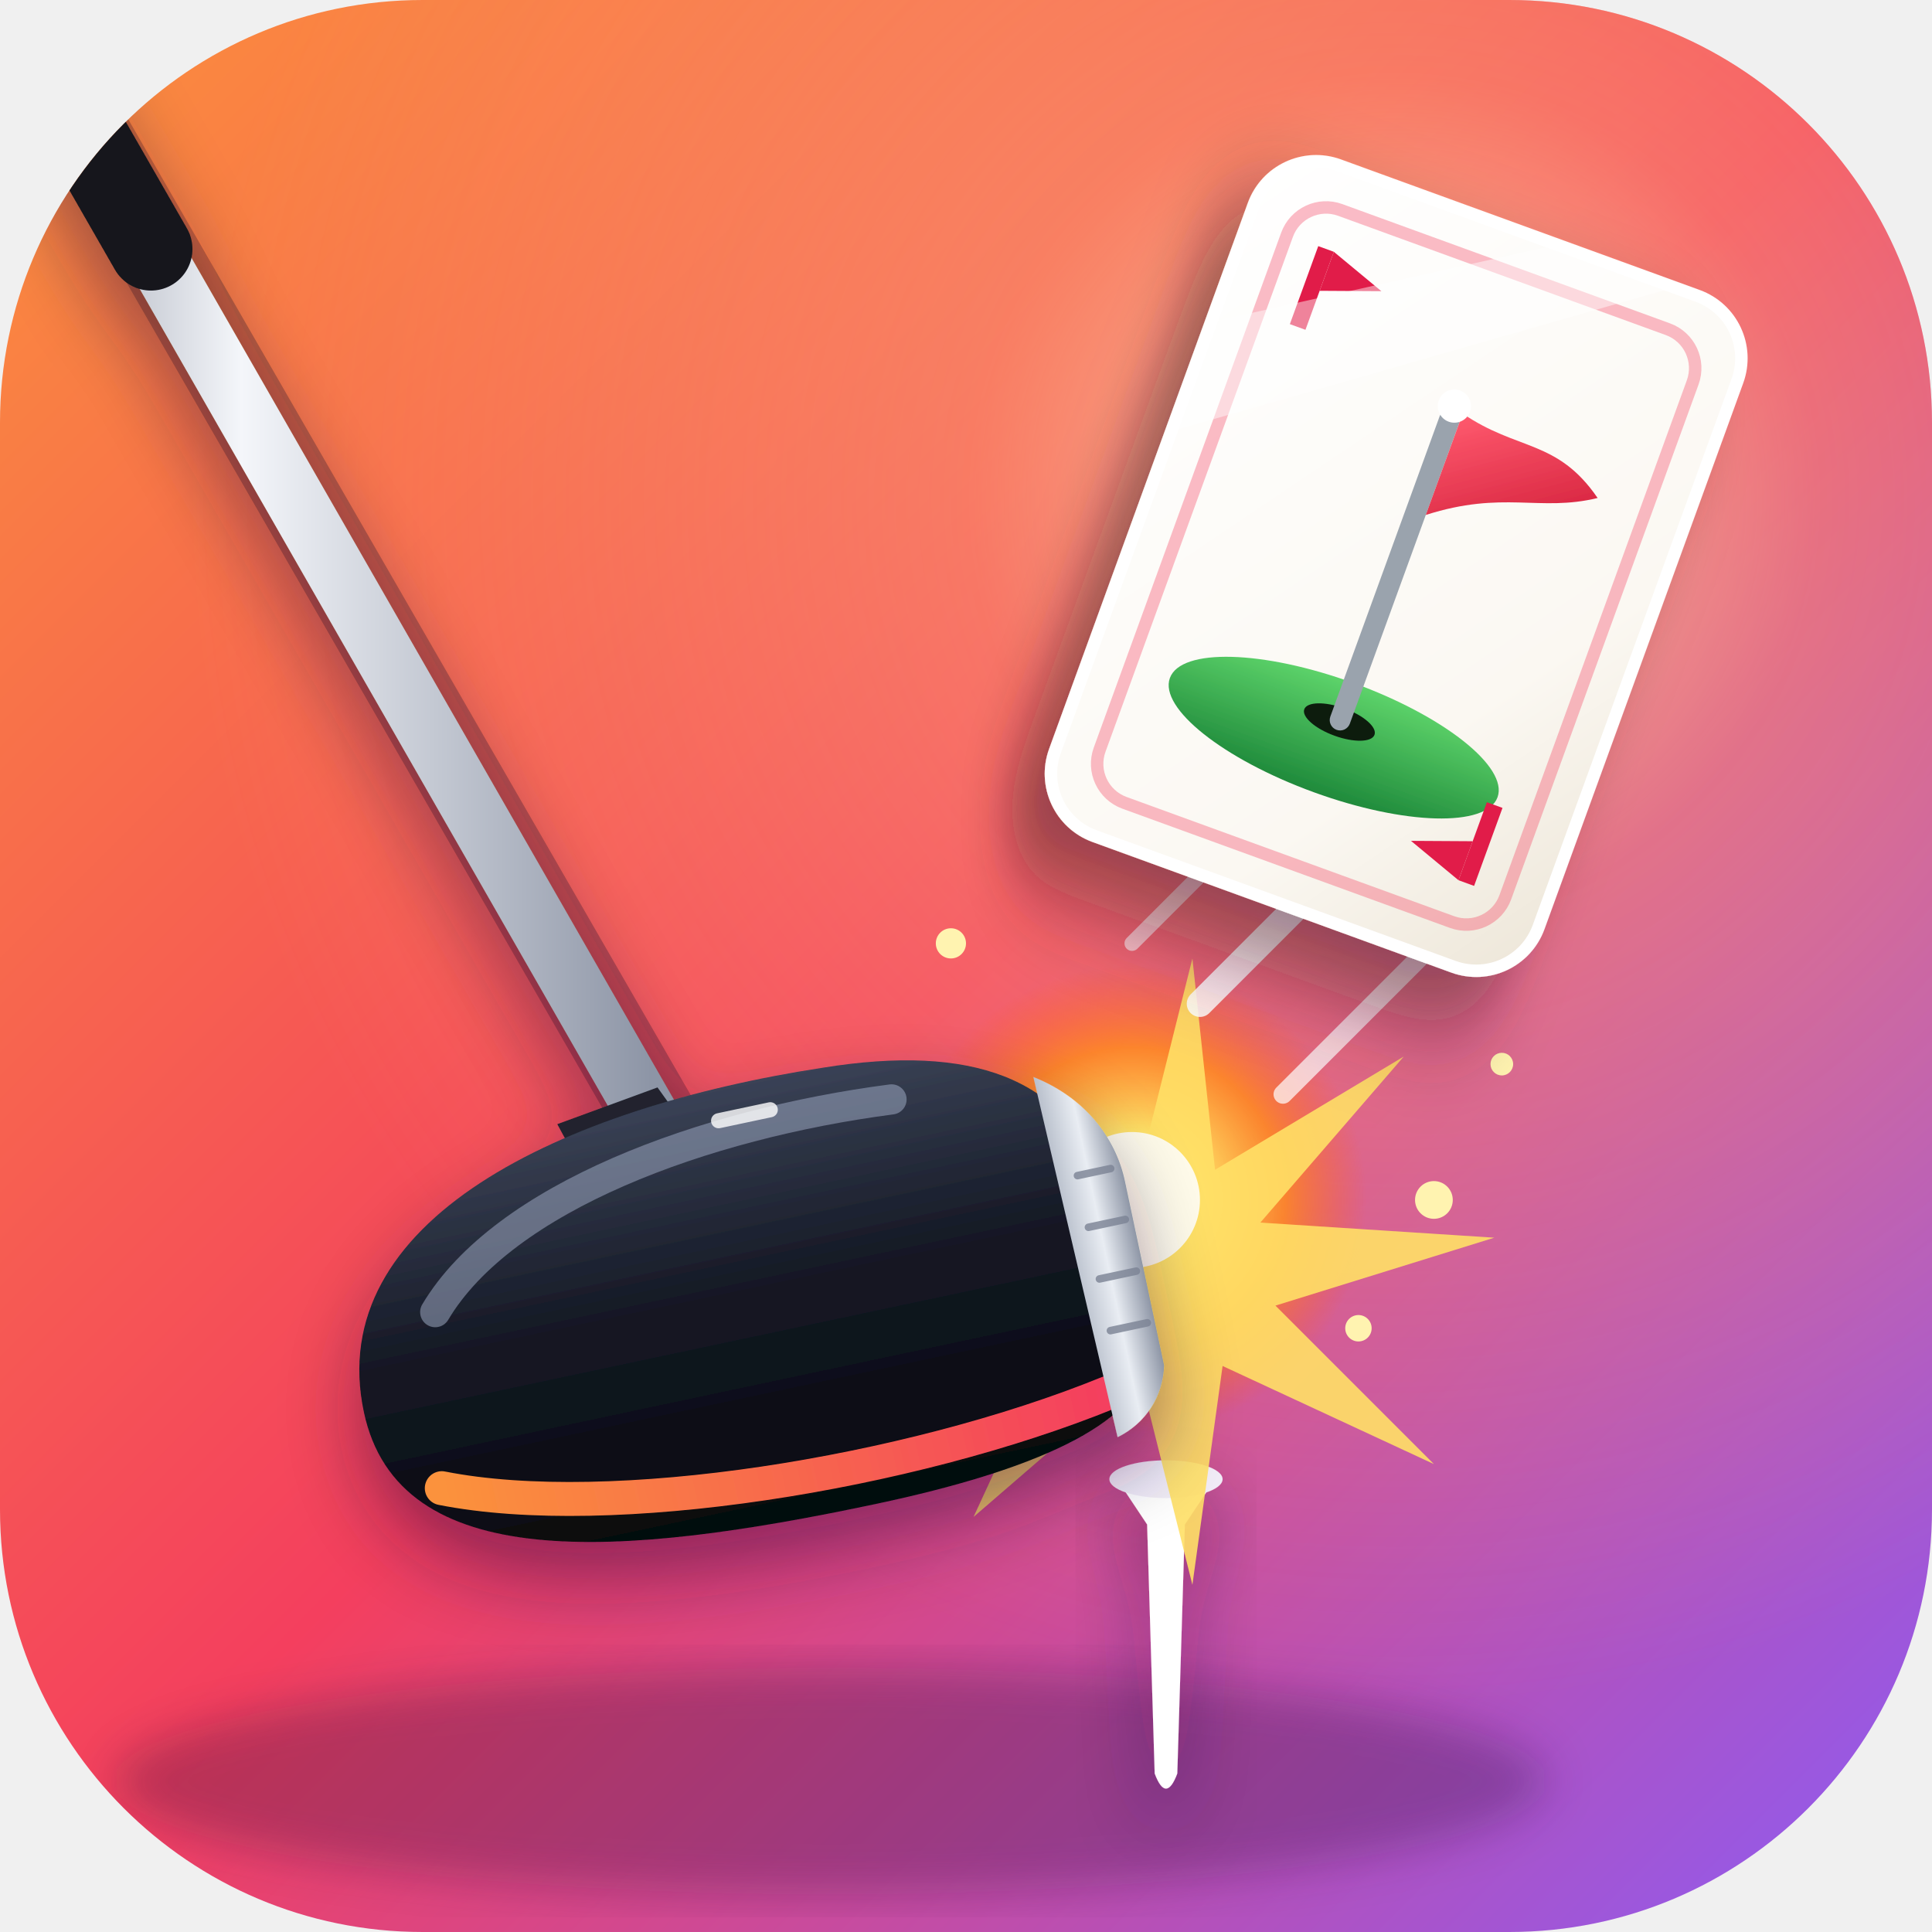
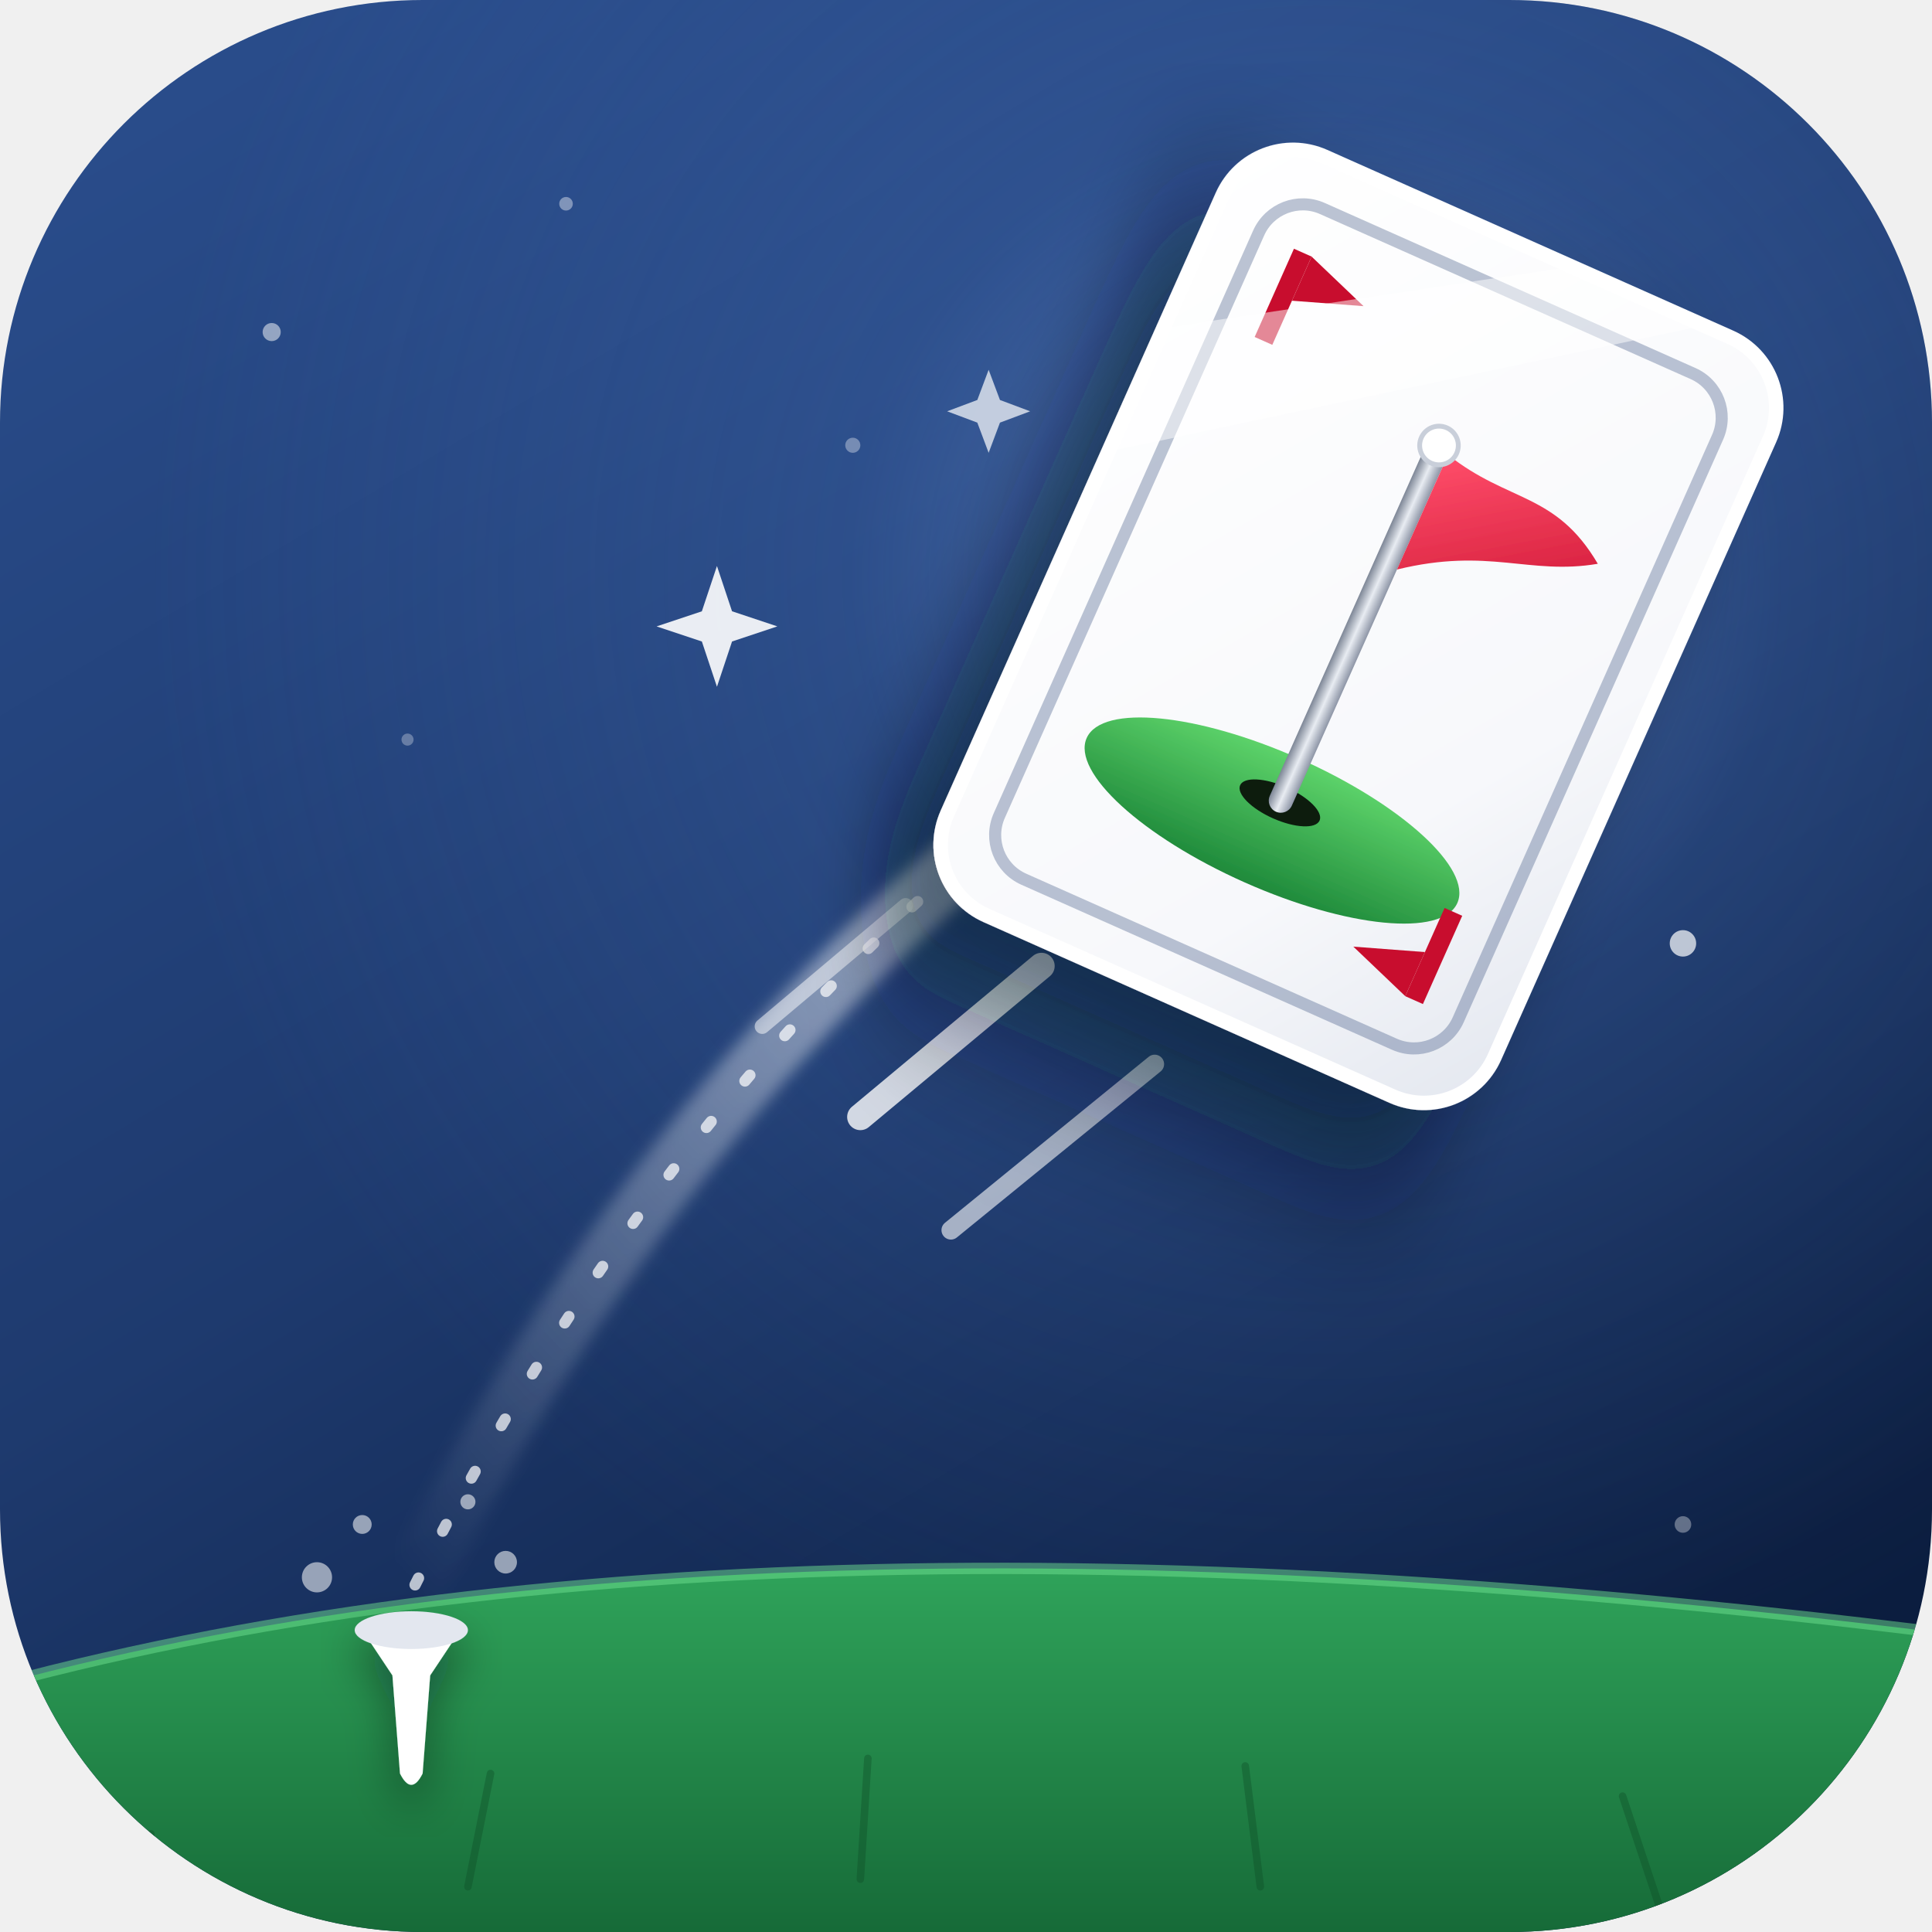
<svg xmlns="http://www.w3.org/2000/svg" viewBox="0 0 512 512">
  <defs>
-     <linearGradient id="bg" x1="0" y1="0" x2="1" y2="1">
-       <stop offset="0" stop-color="#FB923C" />
-       <stop offset="0.5" stop-color="#F43F5E" />
-       <stop offset="1" stop-color="#8B5CF6" />
+     <linearGradient id="bg" x1="0" y1="0" x2="0.6" y2="1">
+       <stop offset="0" stop-color="#2B4F8F" />
+       <stop offset="0.55" stop-color="#1E3A6E" />
+       <stop offset="1" stop-color="#0B1D3F" />
    </linearGradient>
-     <radialGradient id="glow" cx="0.72" cy="0.26" r="0.62">
-       <stop offset="0" stop-color="#FFF7D6" stop-opacity="0.75" />
-       <stop offset="0.35" stop-color="#FFE08A" stop-opacity="0.28" />
-       <stop offset="1" stop-color="#FFE08A" stop-opacity="0" />
+     <radialGradient id="glow" cx="0.68" cy="0.3" r="0.6">
+       <stop offset="0" stop-color="#9CC2FF" stop-opacity="0.55" />
+       <stop offset="0.4" stop-color="#5B8BDB" stop-opacity="0.2" />
+       <stop offset="1" stop-color="#5B8BDB" stop-opacity="0" />
    </radialGradient>
-     <linearGradient id="barrel" x1="0" y1="0" x2="0" y2="1">
-       <stop offset="0" stop-color="#5B6478" />
-       <stop offset="0.28" stop-color="#2E3445" />
-       <stop offset="0.7" stop-color="#161A26" />
-       <stop offset="1" stop-color="#0B0D14" />
+     <linearGradient id="turf" x1="0" y1="0" x2="0" y2="1">
+       <stop offset="0" stop-color="#2FA35A" />
+       <stop offset="1" stop-color="#0F5A2E" />
    </linearGradient>
-     <linearGradient id="band" x1="0" y1="0" x2="0" y2="1">
-       <stop offset="0" stop-color="#FFE7A3" />
-       <stop offset="0.35" stop-color="#F5B82E" />
-       <stop offset="1" stop-color="#A86A06" />
+     <linearGradient id="trail" x1="0" y1="1" x2="1" y2="0">
+       <stop offset="0" stop-color="#FFFFFF" stop-opacity="0" />
+       <stop offset="0.6" stop-color="#FFFFFF" stop-opacity="0.45" />
+       <stop offset="1" stop-color="#FFFFFF" stop-opacity="0.95" />
    </linearGradient>
-     <radialGradient id="bore" cx="0.5" cy="0.5" r="0.5">
-       <stop offset="0" stop-color="#FFF4C2" />
-       <stop offset="0.35" stop-color="#FFB020" />
-       <stop offset="0.75" stop-color="#7A2E00" />
-       <stop offset="1" stop-color="#1A0A00" />
-     </radialGradient>
-     <radialGradient id="wheel" cx="0.38" cy="0.32" r="0.75">
-       <stop offset="0" stop-color="#8A5A36" />
-       <stop offset="0.6" stop-color="#5A3418" />
-       <stop offset="1" stop-color="#2E1708" />
-     </radialGradient>
-     <linearGradient id="wood" x1="0" y1="0" x2="0" y2="1">
-       <stop offset="0" stop-color="#9A6438" />
-       <stop offset="1" stop-color="#4A2810" />
-     </linearGradient>
-     <radialGradient id="blast" cx="0.5" cy="0.5" r="0.5">
-       <stop offset="0" stop-color="#FFFBEA" />
-       <stop offset="0.3" stop-color="#FFE066" />
-       <stop offset="0.65" stop-color="#FF8A1F" stop-opacity="0.85" />
-       <stop offset="1" stop-color="#FF5A1F" stop-opacity="0" />
-     </radialGradient>
-     <radialGradient id="smoke" cx="0.4" cy="0.35" r="0.7">
-       <stop offset="0" stop-color="#FFFFFF" />
-       <stop offset="0.7" stop-color="#F1ECF7" />
-       <stop offset="1" stop-color="#D9D0E6" />
-     </radialGradient>
    <linearGradient id="card" x1="0" y1="0" x2="1" y2="1">
      <stop offset="0" stop-color="#FFFFFF" />
-       <stop offset="0.7" stop-color="#FBF8F2" />
-       <stop offset="1" stop-color="#EDE6D8" />
-     </linearGradient>
-     <linearGradient id="streak" x1="1" y1="0" x2="0" y2="0">
-       <stop offset="0" stop-color="#FFFFFF" stop-opacity="0.95" />
-       <stop offset="1" stop-color="#FFFFFF" stop-opacity="0" />
+       <stop offset="0.7" stop-color="#F7F8FB" />
+       <stop offset="1" stop-color="#E3E7EF" />
    </linearGradient>
    <linearGradient id="flag" x1="0" y1="0" x2="1" y2="1">
-       <stop offset="0" stop-color="#FF5A6E" />
+       <stop offset="0" stop-color="#FF4D6A" />
      <stop offset="1" stop-color="#C8102E" />
    </linearGradient>
    <linearGradient id="hill" x1="0" y1="0" x2="0" y2="1">
      <stop offset="0" stop-color="#5DD36A" />
      <stop offset="1" stop-color="#1F8A3B" />
    </linearGradient>
+     <linearGradient id="pole" x1="0" y1="0" x2="1" y2="0">
+       <stop offset="0" stop-color="#7D8696" />
+       <stop offset="0.5" stop-color="#E8ECF2" />
+       <stop offset="1" stop-color="#8D95A6" />
+     </linearGradient>
+     <filter id="cardShadow" x="-40%" y="-40%" width="180%" height="180%">
+       <feDropShadow dx="-8" dy="18" stdDeviation="12" flood-color="#030B1C" flood-opacity="0.55" />
+     </filter>
    <filter id="soft" x="-30%" y="-30%" width="160%" height="160%">
-       <feDropShadow dx="0" dy="10" stdDeviation="10" flood-color="#2A0A3A" flood-opacity="0.45" />
-     </filter>
-     <filter id="cardShadow" x="-30%" y="-30%" width="160%" height="160%">
-       <feDropShadow dx="-6" dy="14" stdDeviation="9" flood-color="#3B0A2A" flood-opacity="0.5" />
+       <feDropShadow dx="0" dy="6" stdDeviation="6" flood-color="#030B1C" flood-opacity="0.4" />
    </filter>
    <filter id="blur6">
      <feGaussianBlur stdDeviation="6" />
    </filter>
+     <filter id="blur2">
+       <feGaussianBlur stdDeviation="2" />
+     </filter>
    <clipPath id="tile">
      <rect width="512" height="512" rx="112" />
    </clipPath>
-     <linearGradient id="shaft" x1="0" y1="0" x2="1" y2="0">
-       <stop offset="0" stop-color="#6B7385" />
-       <stop offset="0.45" stop-color="#F4F6FA" />
-       <stop offset="1" stop-color="#8D95A6" />
-     </linearGradient>
-     <linearGradient id="crown" x1="0" y1="0" x2="0" y2="1">
-       <stop offset="0" stop-color="#3A4256" />
-       <stop offset="0.45" stop-color="#151925" />
-       <stop offset="1" stop-color="#05070C" />
-     </linearGradient>
-     <linearGradient id="face" x1="0" y1="0" x2="1" y2="0">
-       <stop offset="0" stop-color="#B9C0CC" />
-       <stop offset="0.5" stop-color="#E9EDF3" />
-       <stop offset="1" stop-color="#8E96A6" />
-     </linearGradient>
-     <linearGradient id="sole" x1="0" y1="0" x2="1" y2="0">
-       <stop offset="0" stop-color="#FB923C" />
-       <stop offset="1" stop-color="#F43F5E" />
-     </linearGradient>
  </defs>
  <rect width="512" height="512" rx="112" fill="url(#bg)" />
  <g clip-path="url(#tile)">
    <rect width="512" height="512" fill="url(#glow)" />
-     <ellipse cx="220" cy="472" rx="190" ry="30" fill="#2A0A3A" opacity="0.28" filter="url(#blur6)" />
-     <g filter="url(#soft)">
-       <path d="M296 392 L 322 392 L 314 404 L 312 470 Q 309 478 306 470 L 304 404 Z" fill="#FFFFFF" />
-       <ellipse cx="309" cy="392" rx="15" ry="5" fill="#F1ECF7" />
+     <g fill="#FFFFFF">
+       <circle cx="72" cy="88" r="2.4" opacity="0.5" />
+       <circle cx="150" cy="54" r="1.8" opacity="0.4" />
+       <circle cx="226" cy="118" r="2" opacity="0.35" />
+       <circle cx="446" cy="404" r="2.2" opacity="0.35" />
+       <circle cx="108" cy="196" r="1.6" opacity="0.3" />
    </g>
-     <g transform="translate(300 318)">
-       <circle r="62" fill="url(#blast)" />
-       <path d="M0 0 l 16 -64 l 6 56 l 50 -30 l -38 44 l 62 4 l -58 18 l 42 42 l -56 -26 l -8 58 l -14 -56 l -44 38 l 24 -52 l -60 -2 l 58 -20 l -44 -44 l 56 26 Z" fill="#FFE066" opacity="0.9" />
-       <circle r="18" fill="#FFFBEA" />
-     </g>
-     <g fill="#FFF3B0">
-       <circle cx="380" cy="318" r="5" />
-       <circle cx="360" cy="352" r="3.5" />
-       <circle cx="252" cy="250" r="4" />
-       <circle cx="398" cy="282" r="3" />
-       <circle cx="232" cy="300" r="3" />
+     <path d="M-20 452 C 120 410, 300 404, 540 436 L 540 540 L -20 540 Z" fill="url(#turf)" />
+     <path d="M-20 452 C 120 410, 300 404, 540 436" fill="none" stroke="#6EE08F" stroke-width="3" opacity="0.5" />
+     <g stroke="#0B4723" stroke-width="2" opacity="0.35" stroke-linecap="round">
+       <path d="M40 486 L 30 512" />
+       <path d="M130 470 L 124 500" />
+       <path d="M230 466 L 228 498" />
+       <path d="M330 468 L 334 500" />
+       <path d="M430 476 L 440 506" />
    </g>
    <g filter="url(#soft)">
-       <path d="M-20 -40 L 176 300" stroke="#0B0D14" stroke-width="22" stroke-linecap="round" opacity="0.25" />
-       <path d="M-24 -46 L 172 296" stroke="url(#shaft)" stroke-width="16" stroke-linecap="round" />
-       <path d="M-30 -56 L 40 66" stroke="#14161E" stroke-width="22" stroke-linecap="round" />
-       <g transform="rotate(-12 200 342)">
-         <path d="M158 288 L 186 284 L 200 316 L 168 322 Z" fill="#20242F" />
-         <path d="M92 352 C 92 300, 160 284, 230 288 C 270 290, 292 304, 296 332 L 298 382 C 292 398, 262 404, 220 404 C 150 404, 92 396, 92 352 Z" fill="url(#crown)" />
-         <path d="M116 330 C 140 304, 196 296, 246 300" fill="none" stroke="#9AA6BF" stroke-width="8" stroke-linecap="round" opacity="0.55" />
-         <path d="M200 296 L 214 296" stroke="#FFFFFF" stroke-width="4" stroke-linecap="round" opacity="0.8" />
-         <path d="M108 376 C 150 394, 230 398, 286 388" fill="none" stroke="url(#sole)" stroke-width="9" stroke-linecap="round" />
-         <path d="M284 302 C 296 310, 302 322, 302 334 L 302 384 C 300 392, 294 398, 286 400 Z" fill="url(#face)" />
-         <g stroke="#7A8294" stroke-width="2" stroke-linecap="round" opacity="0.8">
-           <path d="M290 330 L 299 330" />
-           <path d="M290 344 L 300 344" />
-           <path d="M290 358 L 300 358" />
-           <path d="M290 372 L 300 372" />
-         </g>
-       </g>
+       <path d="M96 432 L 122 432 L 114 444 L 112 470 Q 109 476 106 470 L 104 444 Z" fill="#FFFFFF" />
+       <ellipse cx="109" cy="432" rx="15" ry="5" fill="#E3E7EF" />
    </g>
-     <g stroke="#FFFFFF" stroke-linecap="round">
-       <path d="M318 266 L 356 228" stroke-width="7" opacity="0.85" />
-       <path d="M340 290 L 386 244" stroke-width="5" opacity="0.7" />
-       <path d="M300 250 L 330 220" stroke-width="4" opacity="0.6" />
+     <g fill="#FFFFFF" opacity="0.55">
+       <circle cx="84" cy="418" r="4" />
+       <circle cx="134" cy="414" r="3" />
+       <circle cx="96" cy="404" r="2.5" />
+       <circle cx="124" cy="398" r="2" />
    </g>
-     <g transform="translate(370 150) rotate(20) scale(1.1)" filter="url(#cardShadow)">
+     <path d="M110 420 C 170 300, 250 220, 330 176" fill="none" stroke="url(#trail)" stroke-width="16" stroke-linecap="round" filter="url(#blur2)" />
+     <path d="M110 420 C 170 300, 250 220, 330 176" fill="none" stroke="#FFFFFF" stroke-width="3" stroke-dasharray="2 14" stroke-linecap="round" opacity="0.7" />
+     <g stroke="#FFFFFF" stroke-linecap="round" transform="translate(-34 34)">
+       <path d="M262 262 L 310 222" stroke-width="7" opacity="0.8" />
+       <path d="M286 292 L 340 248" stroke-width="5" opacity="0.6" />
+       <path d="M236 238 L 274 206" stroke-width="4" opacity="0.5" />
+     </g>
+     <g transform="translate(360 166) rotate(24) scale(1.28)" filter="url(#cardShadow)">
      <rect x="-62" y="-86" width="124" height="172" rx="16" fill="url(#card)" />
      <rect x="-62" y="-86" width="124" height="172" rx="16" fill="none" stroke="#FFFFFF" stroke-width="3" />
-       <rect x="-52" y="-76" width="104" height="152" rx="10" fill="none" stroke="#F43F5E" stroke-width="3" opacity="0.35" />
+       <rect x="-52" y="-76" width="104" height="152" rx="10" fill="none" stroke="#1E3A6E" stroke-width="2.5" opacity="0.3" />
      <ellipse cx="0" cy="44" rx="42" ry="14" fill="url(#hill)" />
      <ellipse cx="0" cy="40" rx="9" ry="3.5" fill="#0B1A10" />
-       <rect x="-2.5" y="-40" width="5" height="82" rx="2.5" fill="#9AA3AD" />
+       <rect x="-2.5" y="-40" width="5" height="82" rx="2.5" fill="url(#pole)" />
      <path d="M2.5 -40 C 18 -36, 26 -42, 40 -32 C 28 -24, 18 -26, 2.5 -14 Z" fill="url(#flag)" />
-       <circle cx="0" cy="-41" r="4" fill="#FFFFFF" />
-       <g fill="#E11D48">
+       <circle cx="0" cy="-41" r="4" fill="#FFFFFF" stroke="#C9CFDA" stroke-width="1" />
+       <g fill="#C8102E">
        <path d="M-44 -66 h4 v20 h-4 Z" />
        <path d="M-40 -66 l 14 5 l -14 5 Z" />
        <g transform="rotate(180)">
          <path d="M-44 -66 h4 v20 h-4 Z" />
          <path d="M-40 -66 l 14 5 l -14 5 Z" />
        </g>
      </g>
-       <path d="M-62 -40 L 10 -86 L 40 -86 L -62 -12 Z" fill="#FFFFFF" opacity="0.45" />
+       <path d="M-62 -40 L 10 -86 L 40 -86 L -62 -12 Z" fill="#FFFFFF" opacity="0.5" />
+     </g>
+     <g fill="#FFFFFF">
+       <path d="M190 150 l 4 12 l 12 4 l -12 4 l -4 12 l -4 -12 l -12 -4 l 12 -4 Z" opacity="0.9" />
+       <path d="M262 98 l 3 8 l 8 3 l -8 3 l -3 8 l -3 -8 l -8 -3 l 8 -3 Z" opacity="0.7" />
+       <circle cx="446" cy="250" r="3.5" opacity="0.7" />
    </g>
  </g>
</svg>
